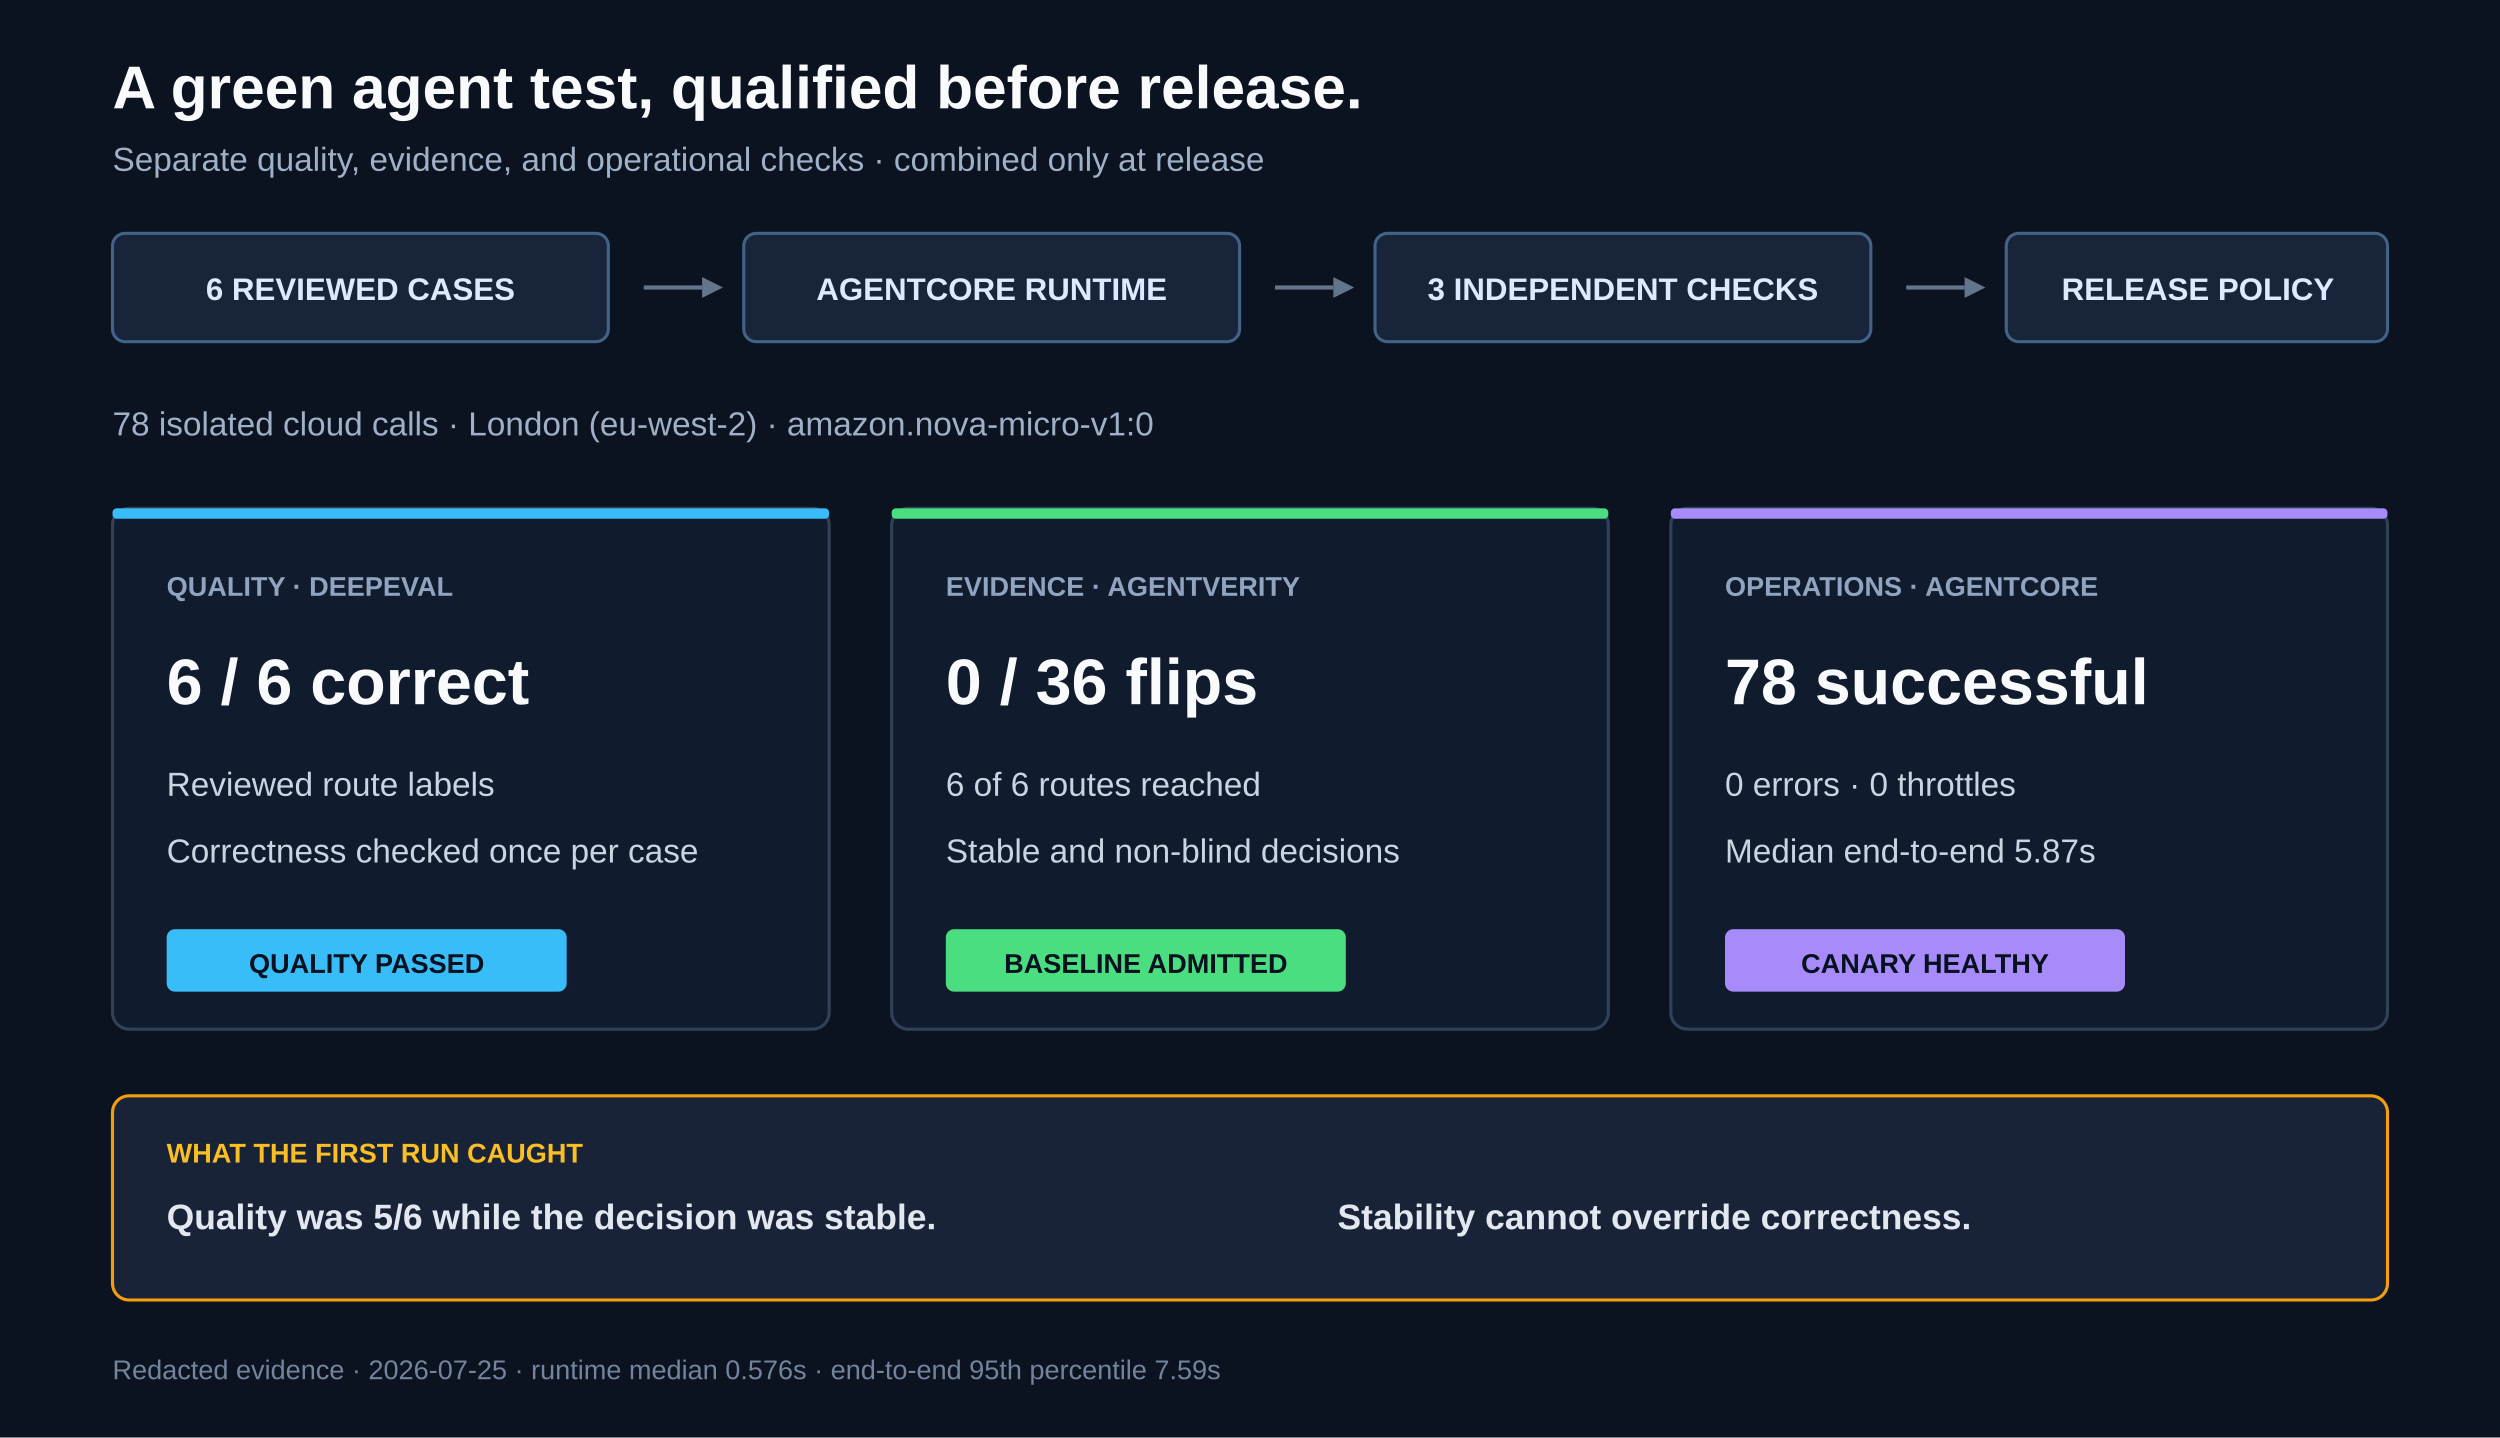
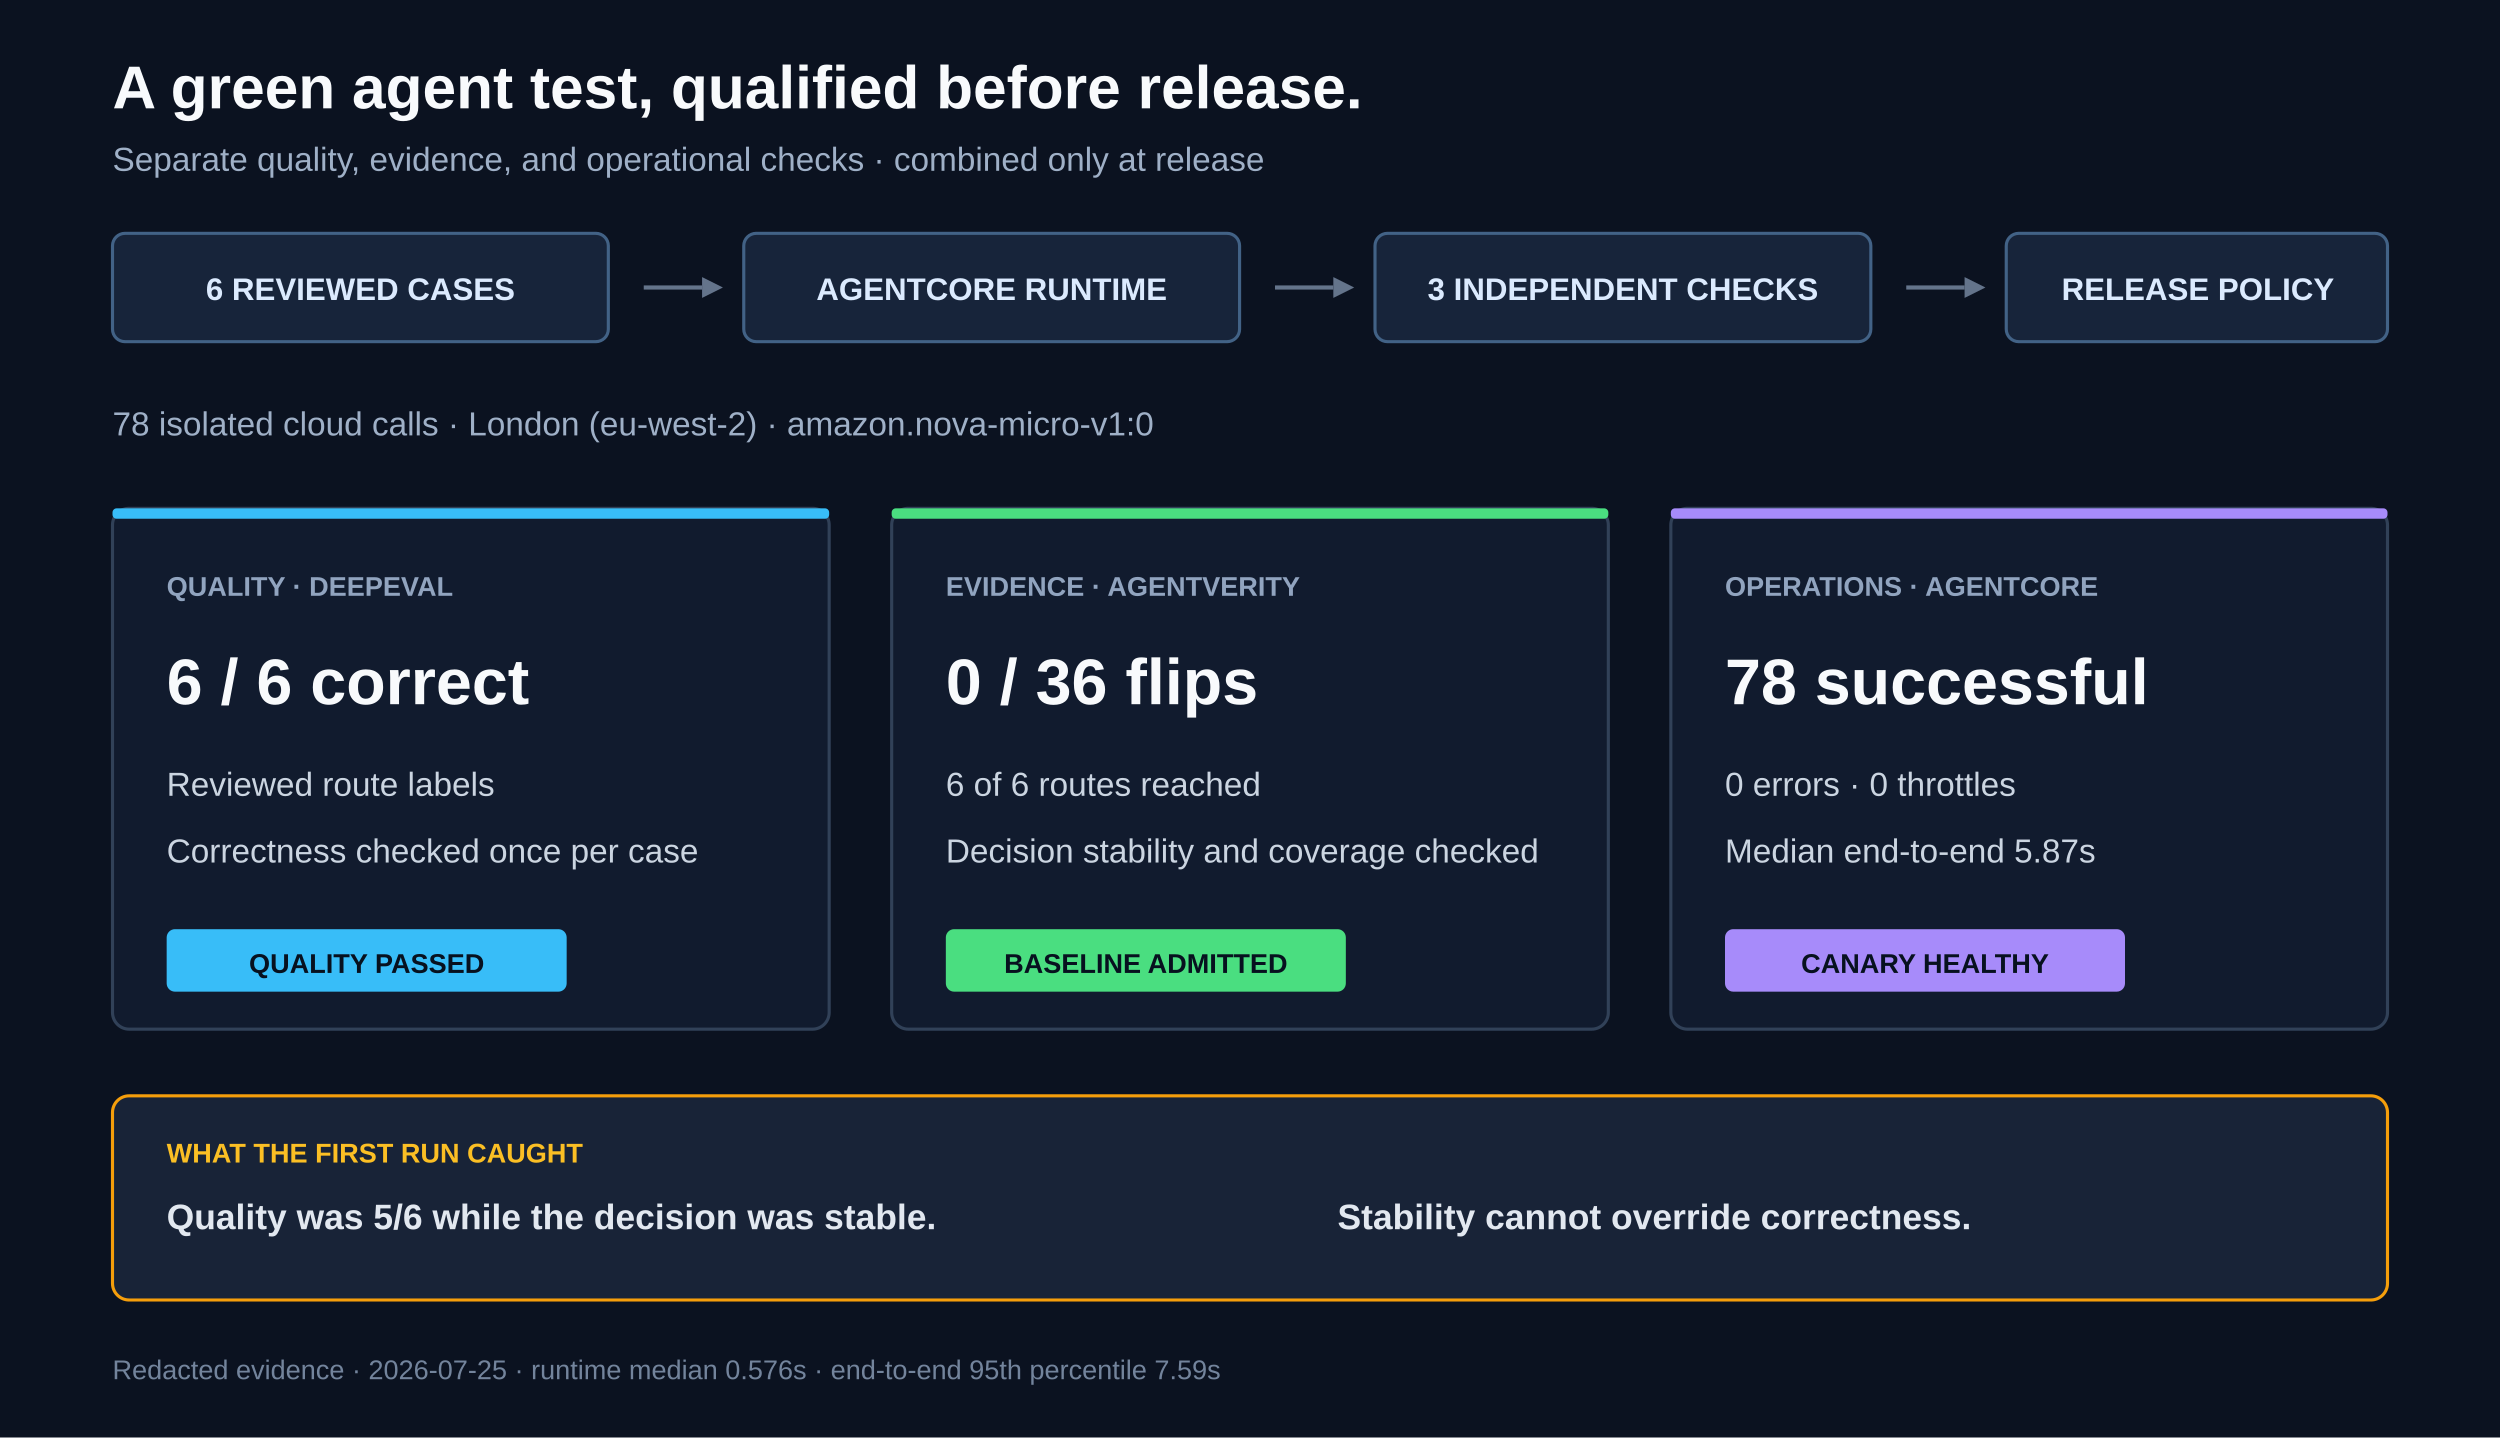
<svg xmlns="http://www.w3.org/2000/svg" width="1200" height="690" viewBox="0 0 1200 690" role="img" aria-label="AgentVerity release gate from a real AgentCore payment-routing canary">
  <style>
  .bg { fill: #0b1220; }
  .card { fill: #111b2e; stroke: #314158; stroke-width: 1.5; }
  .step { fill: #17243a; stroke: #426286; stroke-width: 1.5; }
  text { font-family: Arial, sans-serif; }
  .headline { fill: #f8fafc; font-size: 29px; font-weight: 700; }
  .subhead { fill: #9fb0c7; font-size: 16px; font-weight: 400; }
  .stepText { fill: #dbeafe; font-size: 15px; font-weight: 600;
    text-anchor: middle; }
  .eyebrow { fill: #91a4bf; font-size: 13px; font-weight: 700; }
  .metric { fill: #f8fafc; font-size: 31px; font-weight: 700; }
  .detail { fill: #cbd5e1; font-size: 16px; font-weight: 400; }
  .badge { fill: #07111f; font-size: 13px; font-weight: 700;
    text-anchor: middle; }
  .flow { stroke: #64748b; stroke-width: 2; }
  .lessonBox { fill: #182337; stroke: #f59e0b; stroke-width: 1.5; }
  .lessonTitle { fill: #fbbf24; font-size: 13px; font-weight: 700; }
  .lesson { fill: #e2e8f0; font-size: 17px; font-weight: 600; }
  .footer { fill: #73849c; font-size: 13px; font-weight: 400; }
</style>
  <rect width="1200" height="690" class="bg" />
  <text x="54" y="52" class="headline">A green agent test, qualified before release.</text>
  <text x="54" y="82" class="subhead">Separate quality, evidence, and operational checks · combined only at release</text>
  <rect x="54" y="112" width="238" height="52" rx="6" class="step" />
  <rect x="357" y="112" width="238" height="52" rx="6" class="step" />
  <rect x="660" y="112" width="238" height="52" rx="6" class="step" />
  <rect x="963" y="112" width="183" height="52" rx="6" class="step" />
  <text x="173" y="144" class="stepText">6 REVIEWED CASES</text>
  <text x="476" y="144" class="stepText">AGENTCORE RUNTIME</text>
  <text x="779" y="144" class="stepText">3 INDEPENDENT CHECKS</text>
  <text x="1055" y="144" class="stepText">RELEASE POLICY</text>
  <line x1="309" y1="138" x2="337" y2="138" class="flow" />
  <path d="M 337 133 L 347 138 L 337 143 z" fill="#64748b" />
  <line x1="612" y1="138" x2="640" y2="138" class="flow" />
  <path d="M 640 133 L 650 138 L 640 143 z" fill="#64748b" />
  <line x1="915" y1="138" x2="943" y2="138" class="flow" />
  <path d="M 943 133 L 953 138 L 943 143 z" fill="#64748b" />
  <text x="54" y="209" class="subhead">78 isolated cloud calls · London (eu-west-2) · amazon.nova-micro-v1:0</text>
  <rect x="54" y="244" width="344" height="250" rx="8" class="card" />
  <rect x="54" y="244" width="344" height="5" rx="2" fill="#38bdf8" />
  <text x="80" y="286" class="eyebrow">QUALITY · DEEPEVAL</text>
  <text x="80" y="338" class="metric">6 / 6 correct</text>
  <text x="80" y="382" class="detail">Reviewed route labels</text>
  <text x="80" y="414" class="detail">Correctness checked once per case</text>
  <rect x="80" y="446" width="192" height="30" rx="4" fill="#38bdf8" />
  <text x="176" y="467" class="badge">QUALITY PASSED</text>
  <rect x="428" y="244" width="344" height="250" rx="8" class="card" />
  <rect x="428" y="244" width="344" height="5" rx="2" fill="#4ade80" />
  <text x="454" y="286" class="eyebrow">EVIDENCE · AGENTVERITY</text>
  <text x="454" y="338" class="metric">0 / 36 flips</text>
  <text x="454" y="382" class="detail">6 of 6 routes reached</text>
-   <text x="454" y="414" class="detail">Stable and non-blind decisions</text>
+   <text x="454" y="414" class="detail">Decision stability and coverage checked</text>
  <rect x="454" y="446" width="192" height="30" rx="4" fill="#4ade80" />
  <text x="550" y="467" class="badge">BASELINE ADMITTED</text>
  <rect x="802" y="244" width="344" height="250" rx="8" class="card" />
  <rect x="802" y="244" width="344" height="5" rx="2" fill="#a78bfa" />
  <text x="828" y="286" class="eyebrow">OPERATIONS · AGENTCORE</text>
  <text x="828" y="338" class="metric">78 successful</text>
  <text x="828" y="382" class="detail">0 errors · 0 throttles</text>
  <text x="828" y="414" class="detail">Median end-to-end 5.87s</text>
  <rect x="828" y="446" width="192" height="30" rx="4" fill="#a78bfa" />
  <text x="924" y="467" class="badge">CANARY HEALTHY</text>
  <rect x="54" y="526" width="1092" height="98" rx="8" class="lessonBox" />
  <text x="80" y="558" class="lessonTitle">WHAT THE FIRST RUN CAUGHT</text>
  <text x="80" y="590" class="lesson">Quality was 5/6 while the decision was stable.</text>
  <text x="642" y="590" class="lesson">Stability cannot override correctness.</text>
  <text x="54" y="662" class="footer">Redacted evidence · 2026-07-25 · runtime median 0.576s · end-to-end 95th percentile 7.59s</text>
</svg>
